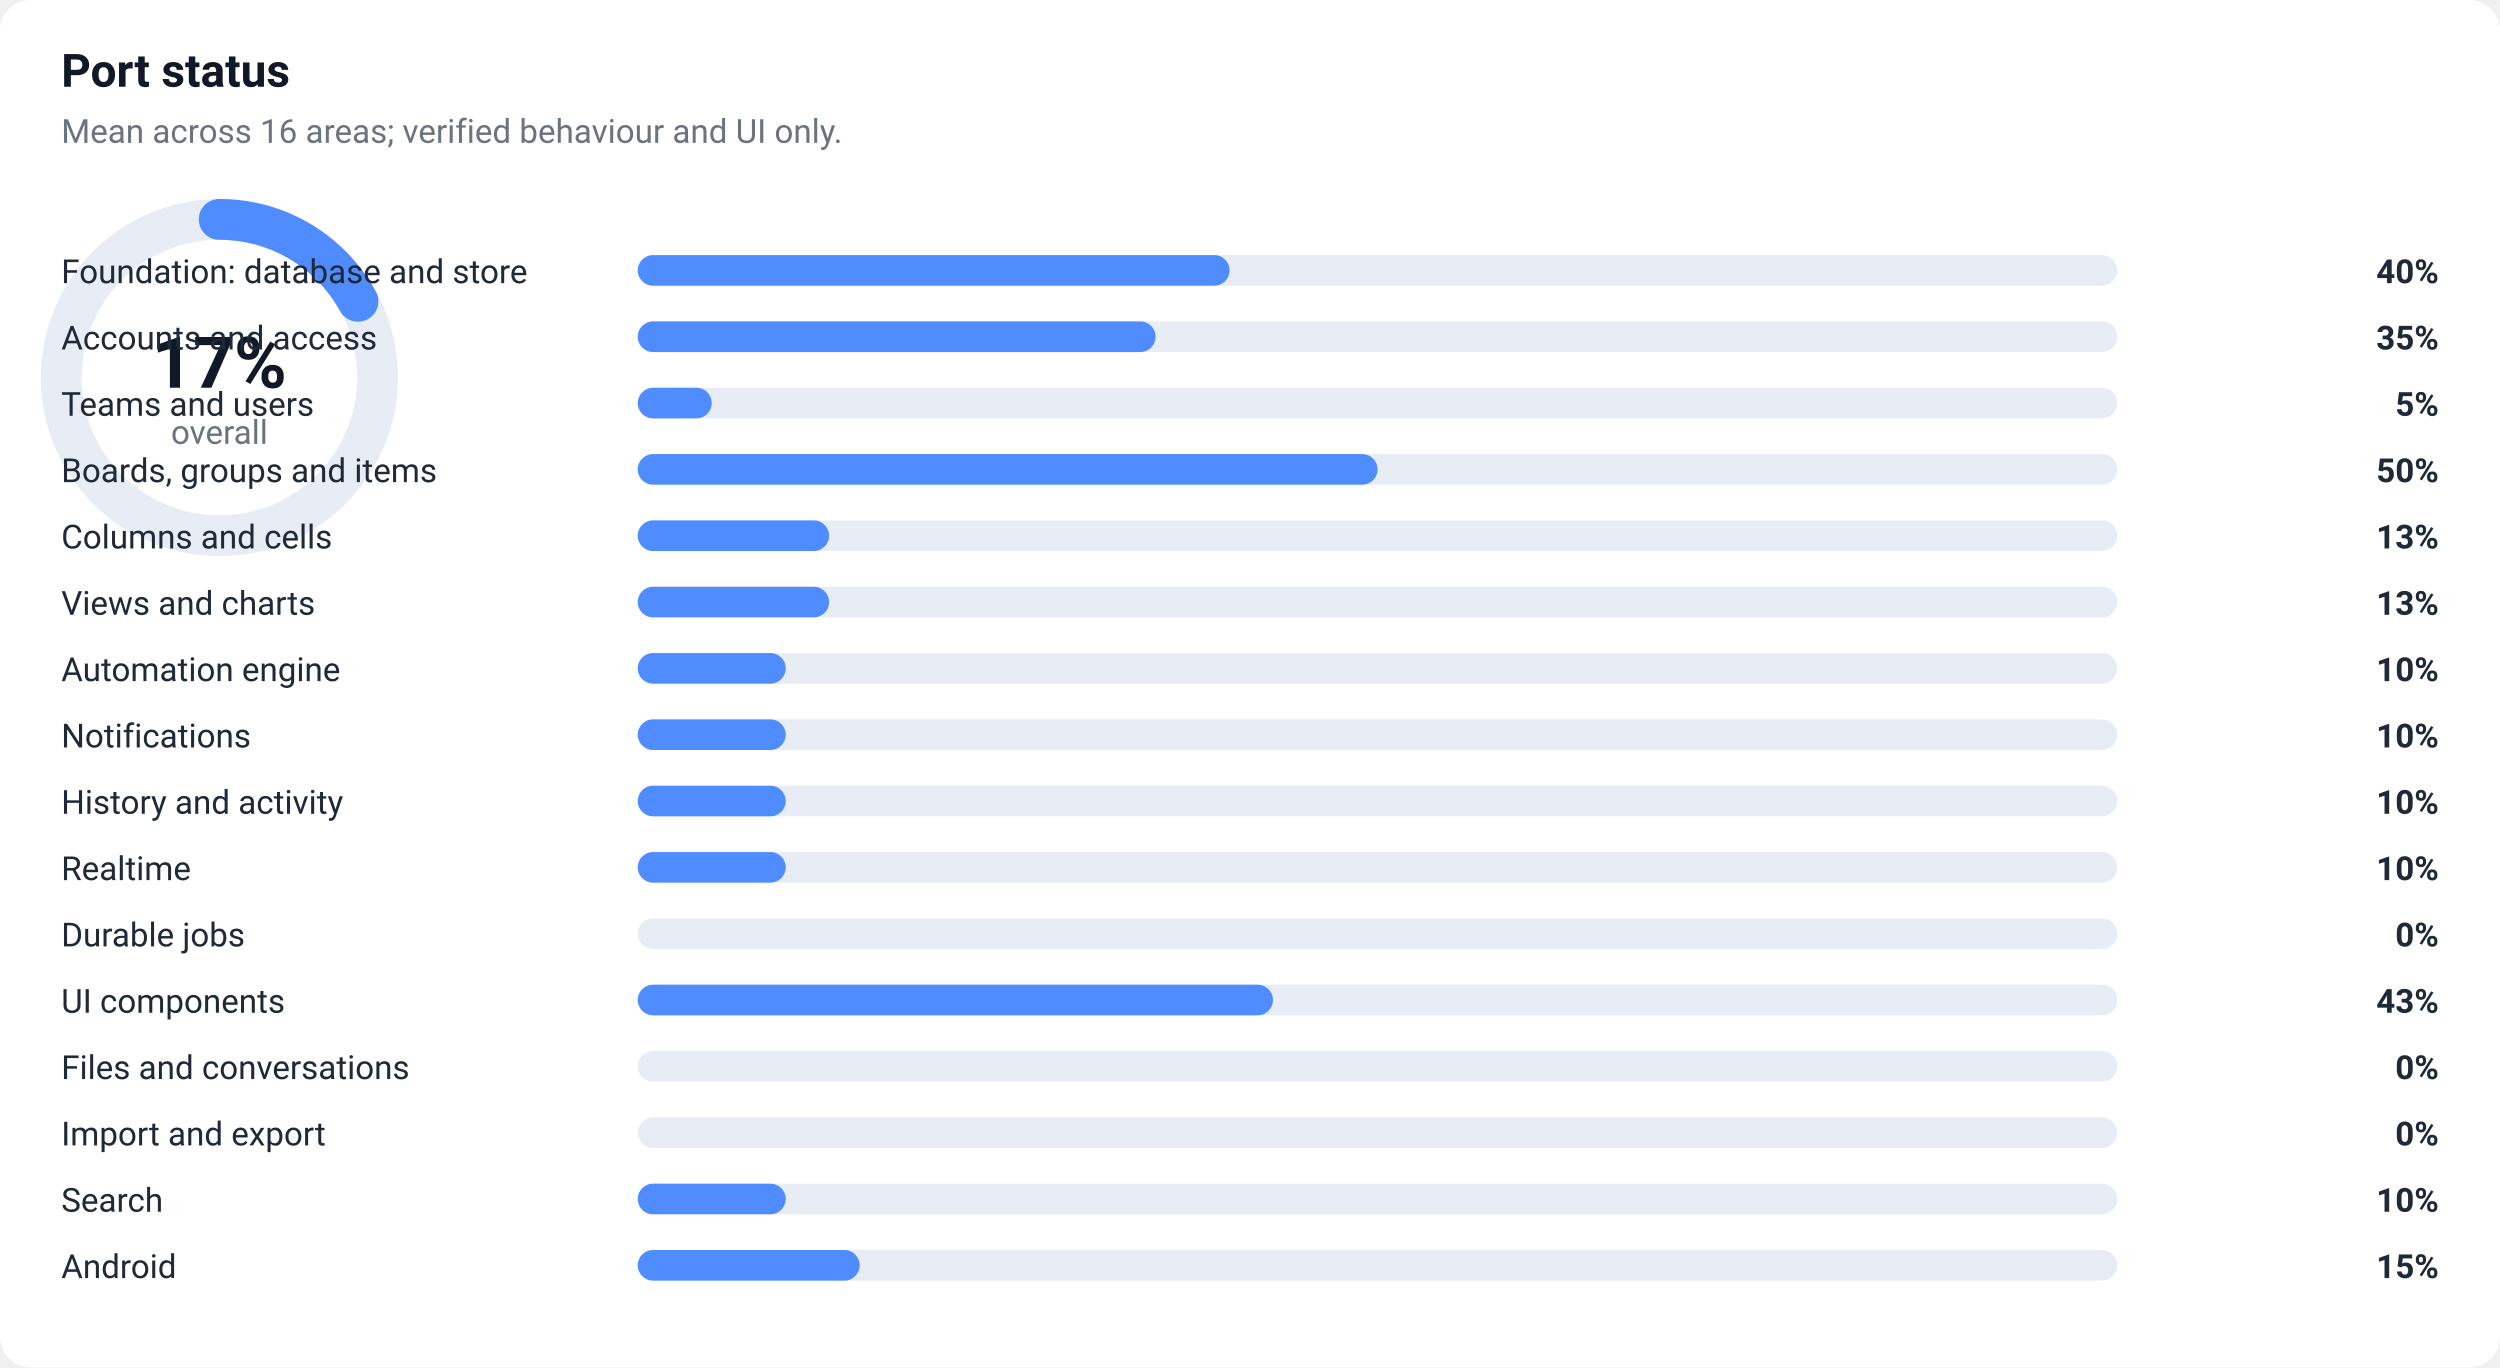
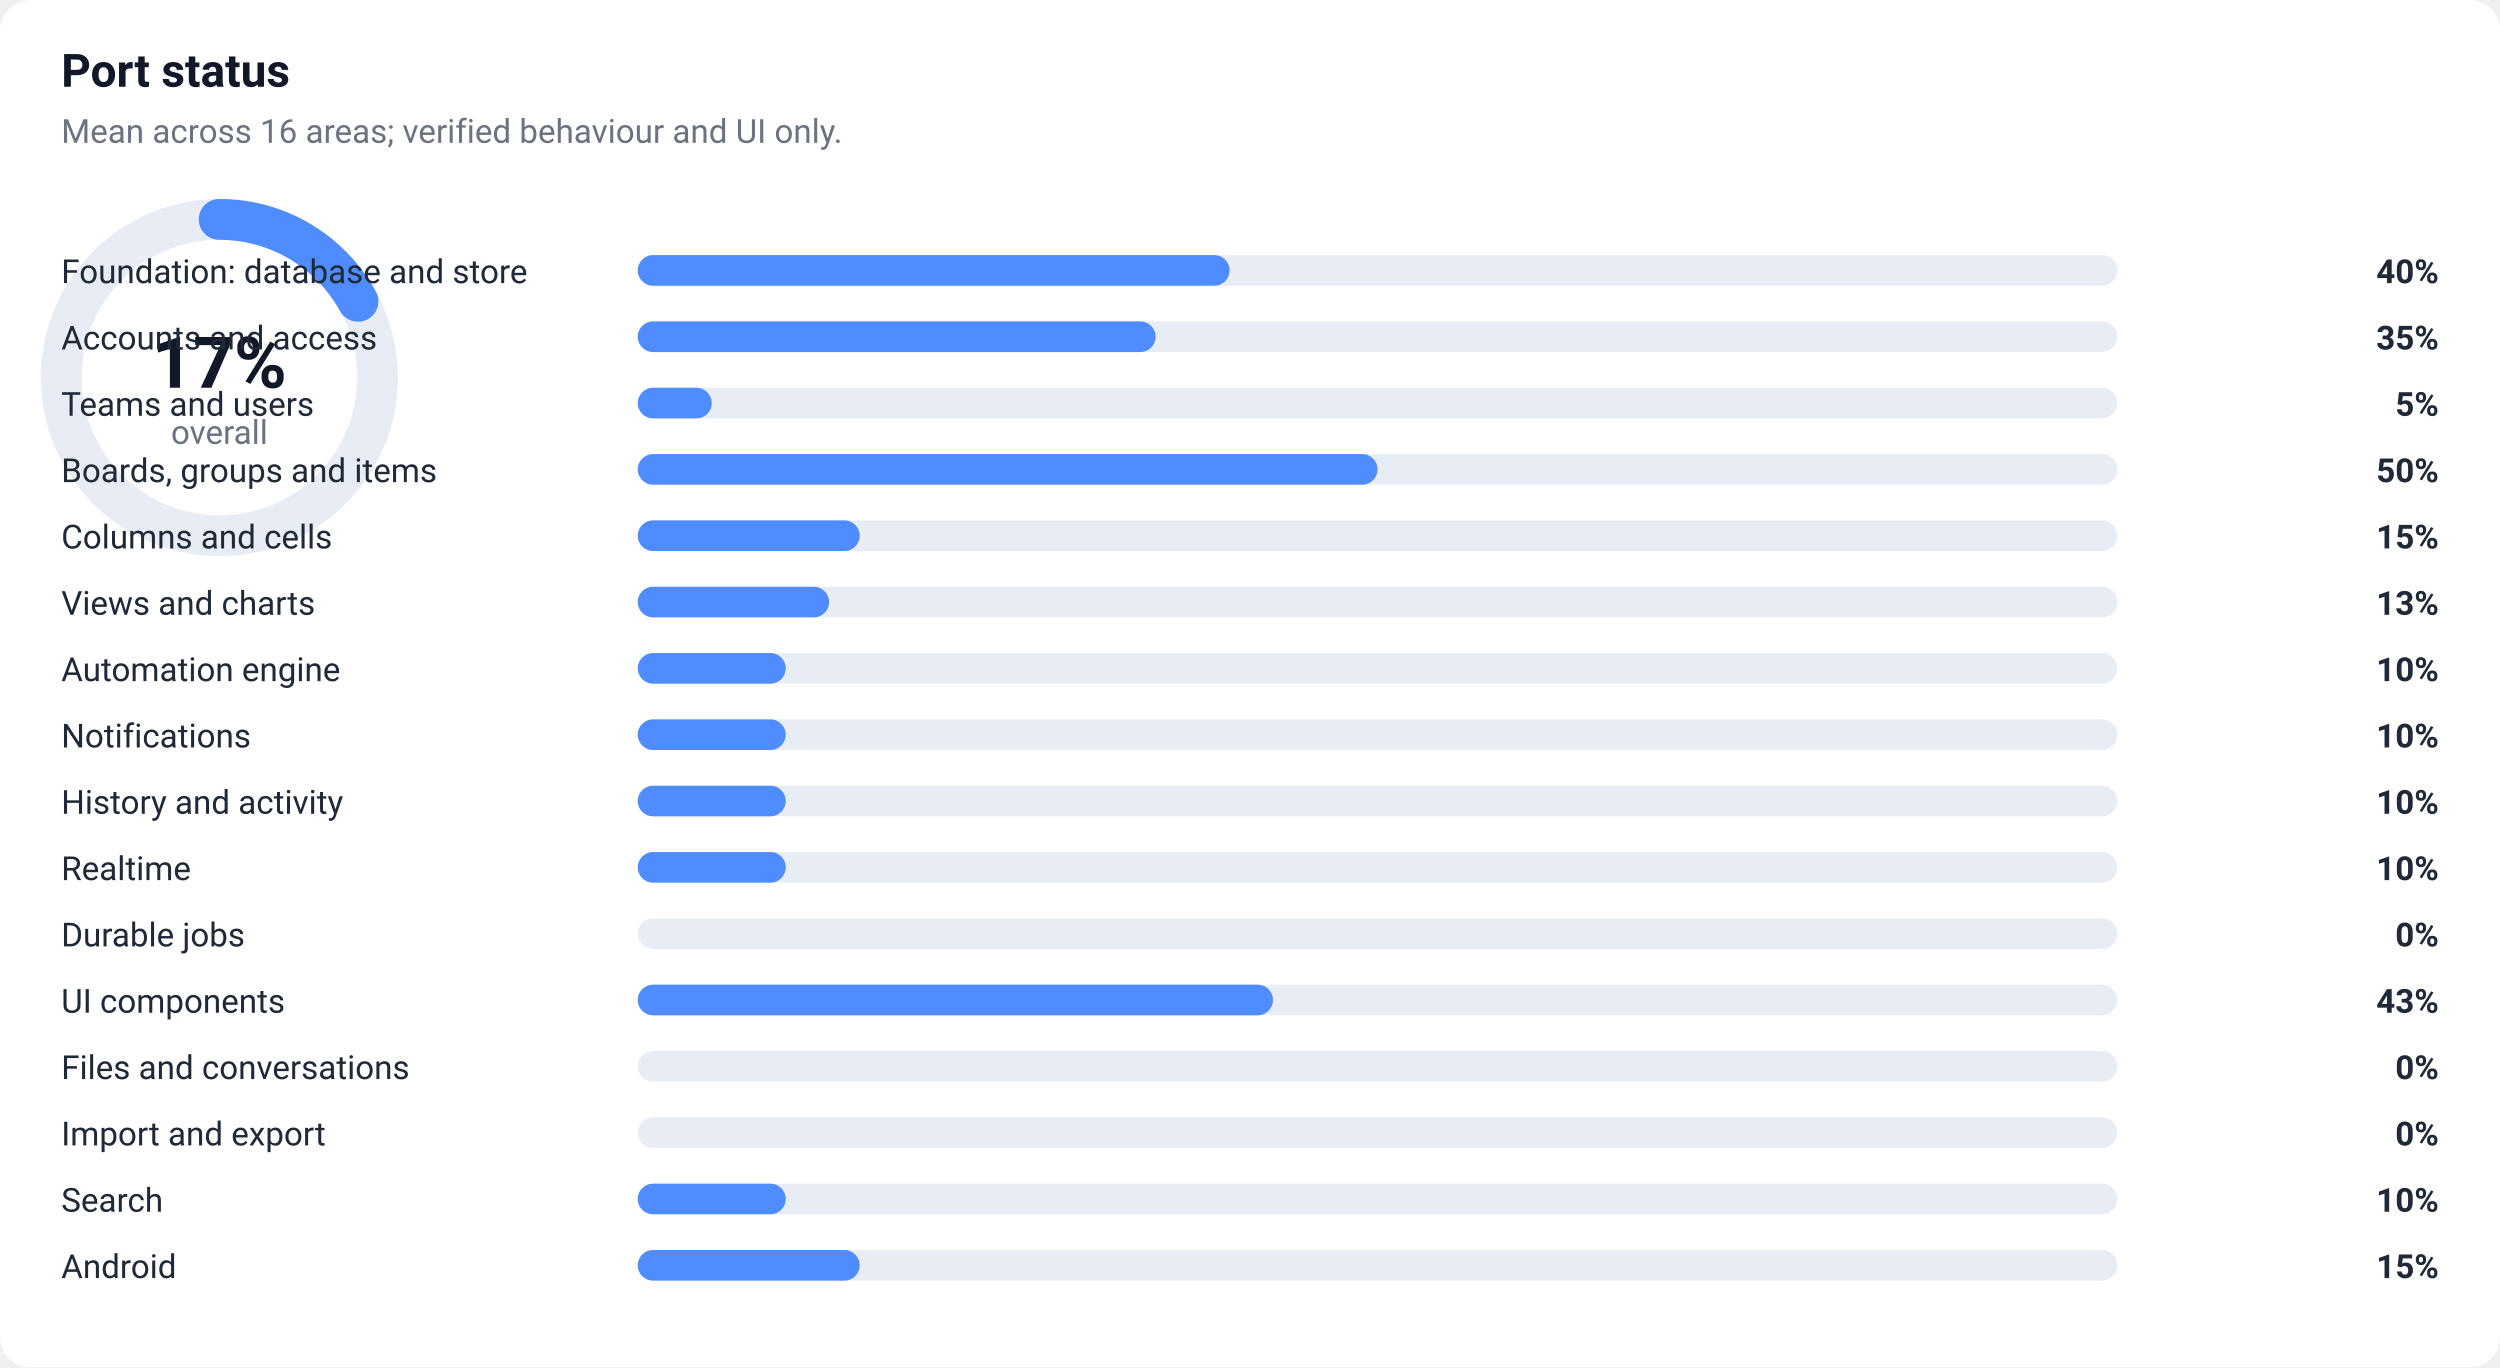
<svg xmlns="http://www.w3.org/2000/svg" width="980" height="536" viewBox="0 0 980 536" role="img" aria-label="Port status: 17% overall">
  <style>
  .bg{fill:#ffffff}.label{font:13px -apple-system,Segoe UI,Roboto,sans-serif;fill:#1f2937}
  .pct{font:600 13px -apple-system,Segoe UI,Roboto,sans-serif;fill:#1f2937}
  .track{fill:#e8edf5}.title{font:600 18px -apple-system,Segoe UI,Roboto,sans-serif;fill:#111827}
  .sub{font:13px -apple-system,Segoe UI,Roboto,sans-serif;fill:#6b7280}
  .donut{fill:none;stroke:#e8edf5;stroke-width:16}.arc{fill:none;stroke:#4f8cff;stroke-width:16;stroke-linecap:round}
  .big{font:600 28px -apple-system,Segoe UI,Roboto,sans-serif;fill:#111827}
  @media (prefers-color-scheme: dark){
    .bg{fill:#0d1117}.label,.pct{fill:#e6edf3}.title,.big{fill:#f0f6fc}.sub{fill:#8b949e}
    .track{fill:#21262d}.donut{stroke:#22272e}
  }
</style>
  <rect class="bg" width="980" height="536" rx="12" />
  <text x="24" y="34" class="title">Port status</text>
  <text x="24" y="56" class="sub">Mean across 16 areas; verified behaviour and UI only.</text>
  <g transform="translate(24,86)">
    <circle class="donut" cx="62" cy="62" r="62" />
    <circle class="arc" cx="62" cy="62" r="62" stroke-dasharray="66.2 323.3" transform="rotate(-90 62 62)" />
    <text x="62" y="66" text-anchor="middle" class="big">17%</text>
    <text x="62" y="88" text-anchor="middle" class="sub">overall</text>
  </g>
  <text x="24" y="111" class="label">Foundation: database and store</text>
  <rect x="250" y="100" width="580" height="12" rx="6" class="track" />
  <rect x="250" y="100" width="232" height="12" rx="6" fill="#4f8cff" />
  <text x="956" y="111" text-anchor="end" class="pct">40%</text>
  <text x="24" y="137" class="label">Accounts and access</text>
  <rect x="250" y="126" width="580" height="12" rx="6" class="track" />
  <rect x="250" y="126" width="203" height="12" rx="6" fill="#4f8cff" />
  <text x="956" y="137" text-anchor="end" class="pct">35%</text>
  <text x="24" y="163" class="label">Teams and users</text>
  <rect x="250" y="152" width="580" height="12" rx="6" class="track" />
  <rect x="250" y="152" width="29" height="12" rx="6" fill="#4f8cff" />
  <text x="956" y="163" text-anchor="end" class="pct">5%</text>
  <text x="24" y="189" class="label">Boards, groups and items</text>
  <rect x="250" y="178" width="580" height="12" rx="6" class="track" />
  <rect x="250" y="178" width="290" height="12" rx="6" fill="#4f8cff" />
  <text x="956" y="189" text-anchor="end" class="pct">50%</text>
  <text x="24" y="215" class="label">Columns and cells</text>
  <rect x="250" y="204" width="580" height="12" rx="6" class="track" />
-   <rect x="250" y="204" width="75" height="12" rx="6" fill="#4f8cff" />
-   <text x="956" y="215" text-anchor="end" class="pct">13%</text>
+   <rect x="250" y="204" width="87" height="12" rx="6" fill="#4f8cff" />
+   <text x="956" y="215" text-anchor="end" class="pct">15%</text>
  <text x="24" y="241" class="label">Views and charts</text>
  <rect x="250" y="230" width="580" height="12" rx="6" class="track" />
  <rect x="250" y="230" width="75" height="12" rx="6" fill="#4f8cff" />
  <text x="956" y="241" text-anchor="end" class="pct">13%</text>
  <text x="24" y="267" class="label">Automation engine</text>
  <rect x="250" y="256" width="580" height="12" rx="6" class="track" />
  <rect x="250" y="256" width="58" height="12" rx="6" fill="#4f8cff" />
  <text x="956" y="267" text-anchor="end" class="pct">10%</text>
  <text x="24" y="293" class="label">Notifications</text>
  <rect x="250" y="282" width="580" height="12" rx="6" class="track" />
  <rect x="250" y="282" width="58" height="12" rx="6" fill="#4f8cff" />
  <text x="956" y="293" text-anchor="end" class="pct">10%</text>
  <text x="24" y="319" class="label">History and activity</text>
  <rect x="250" y="308" width="580" height="12" rx="6" class="track" />
  <rect x="250" y="308" width="58" height="12" rx="6" fill="#4f8cff" />
  <text x="956" y="319" text-anchor="end" class="pct">10%</text>
  <text x="24" y="345" class="label">Realtime</text>
  <rect x="250" y="334" width="580" height="12" rx="6" class="track" />
  <rect x="250" y="334" width="58" height="12" rx="6" fill="#4f8cff" />
  <text x="956" y="345" text-anchor="end" class="pct">10%</text>
  <text x="24" y="371" class="label">Durable jobs</text>
  <rect x="250" y="360" width="580" height="12" rx="6" class="track" />
  <rect x="250" y="360" width="0" height="12" rx="6" fill="#c9d3e0" />
  <text x="956" y="371" text-anchor="end" class="pct">0%</text>
  <text x="24" y="397" class="label">UI components</text>
  <rect x="250" y="386" width="580" height="12" rx="6" class="track" />
  <rect x="250" y="386" width="249" height="12" rx="6" fill="#4f8cff" />
  <text x="956" y="397" text-anchor="end" class="pct">43%</text>
  <text x="24" y="423" class="label">Files and conversations</text>
  <rect x="250" y="412" width="580" height="12" rx="6" class="track" />
  <rect x="250" y="412" width="0" height="12" rx="6" fill="#c9d3e0" />
  <text x="956" y="423" text-anchor="end" class="pct">0%</text>
  <text x="24" y="449" class="label">Import and export</text>
  <rect x="250" y="438" width="580" height="12" rx="6" class="track" />
  <rect x="250" y="438" width="0" height="12" rx="6" fill="#c9d3e0" />
  <text x="956" y="449" text-anchor="end" class="pct">0%</text>
  <text x="24" y="475" class="label">Search</text>
  <rect x="250" y="464" width="580" height="12" rx="6" class="track" />
  <rect x="250" y="464" width="58" height="12" rx="6" fill="#4f8cff" />
  <text x="956" y="475" text-anchor="end" class="pct">10%</text>
  <text x="24" y="501" class="label">Android</text>
  <rect x="250" y="490" width="580" height="12" rx="6" class="track" />
  <rect x="250" y="490" width="87" height="12" rx="6" fill="#4f8cff" />
  <text x="956" y="501" text-anchor="end" class="pct">15%</text>
</svg>
